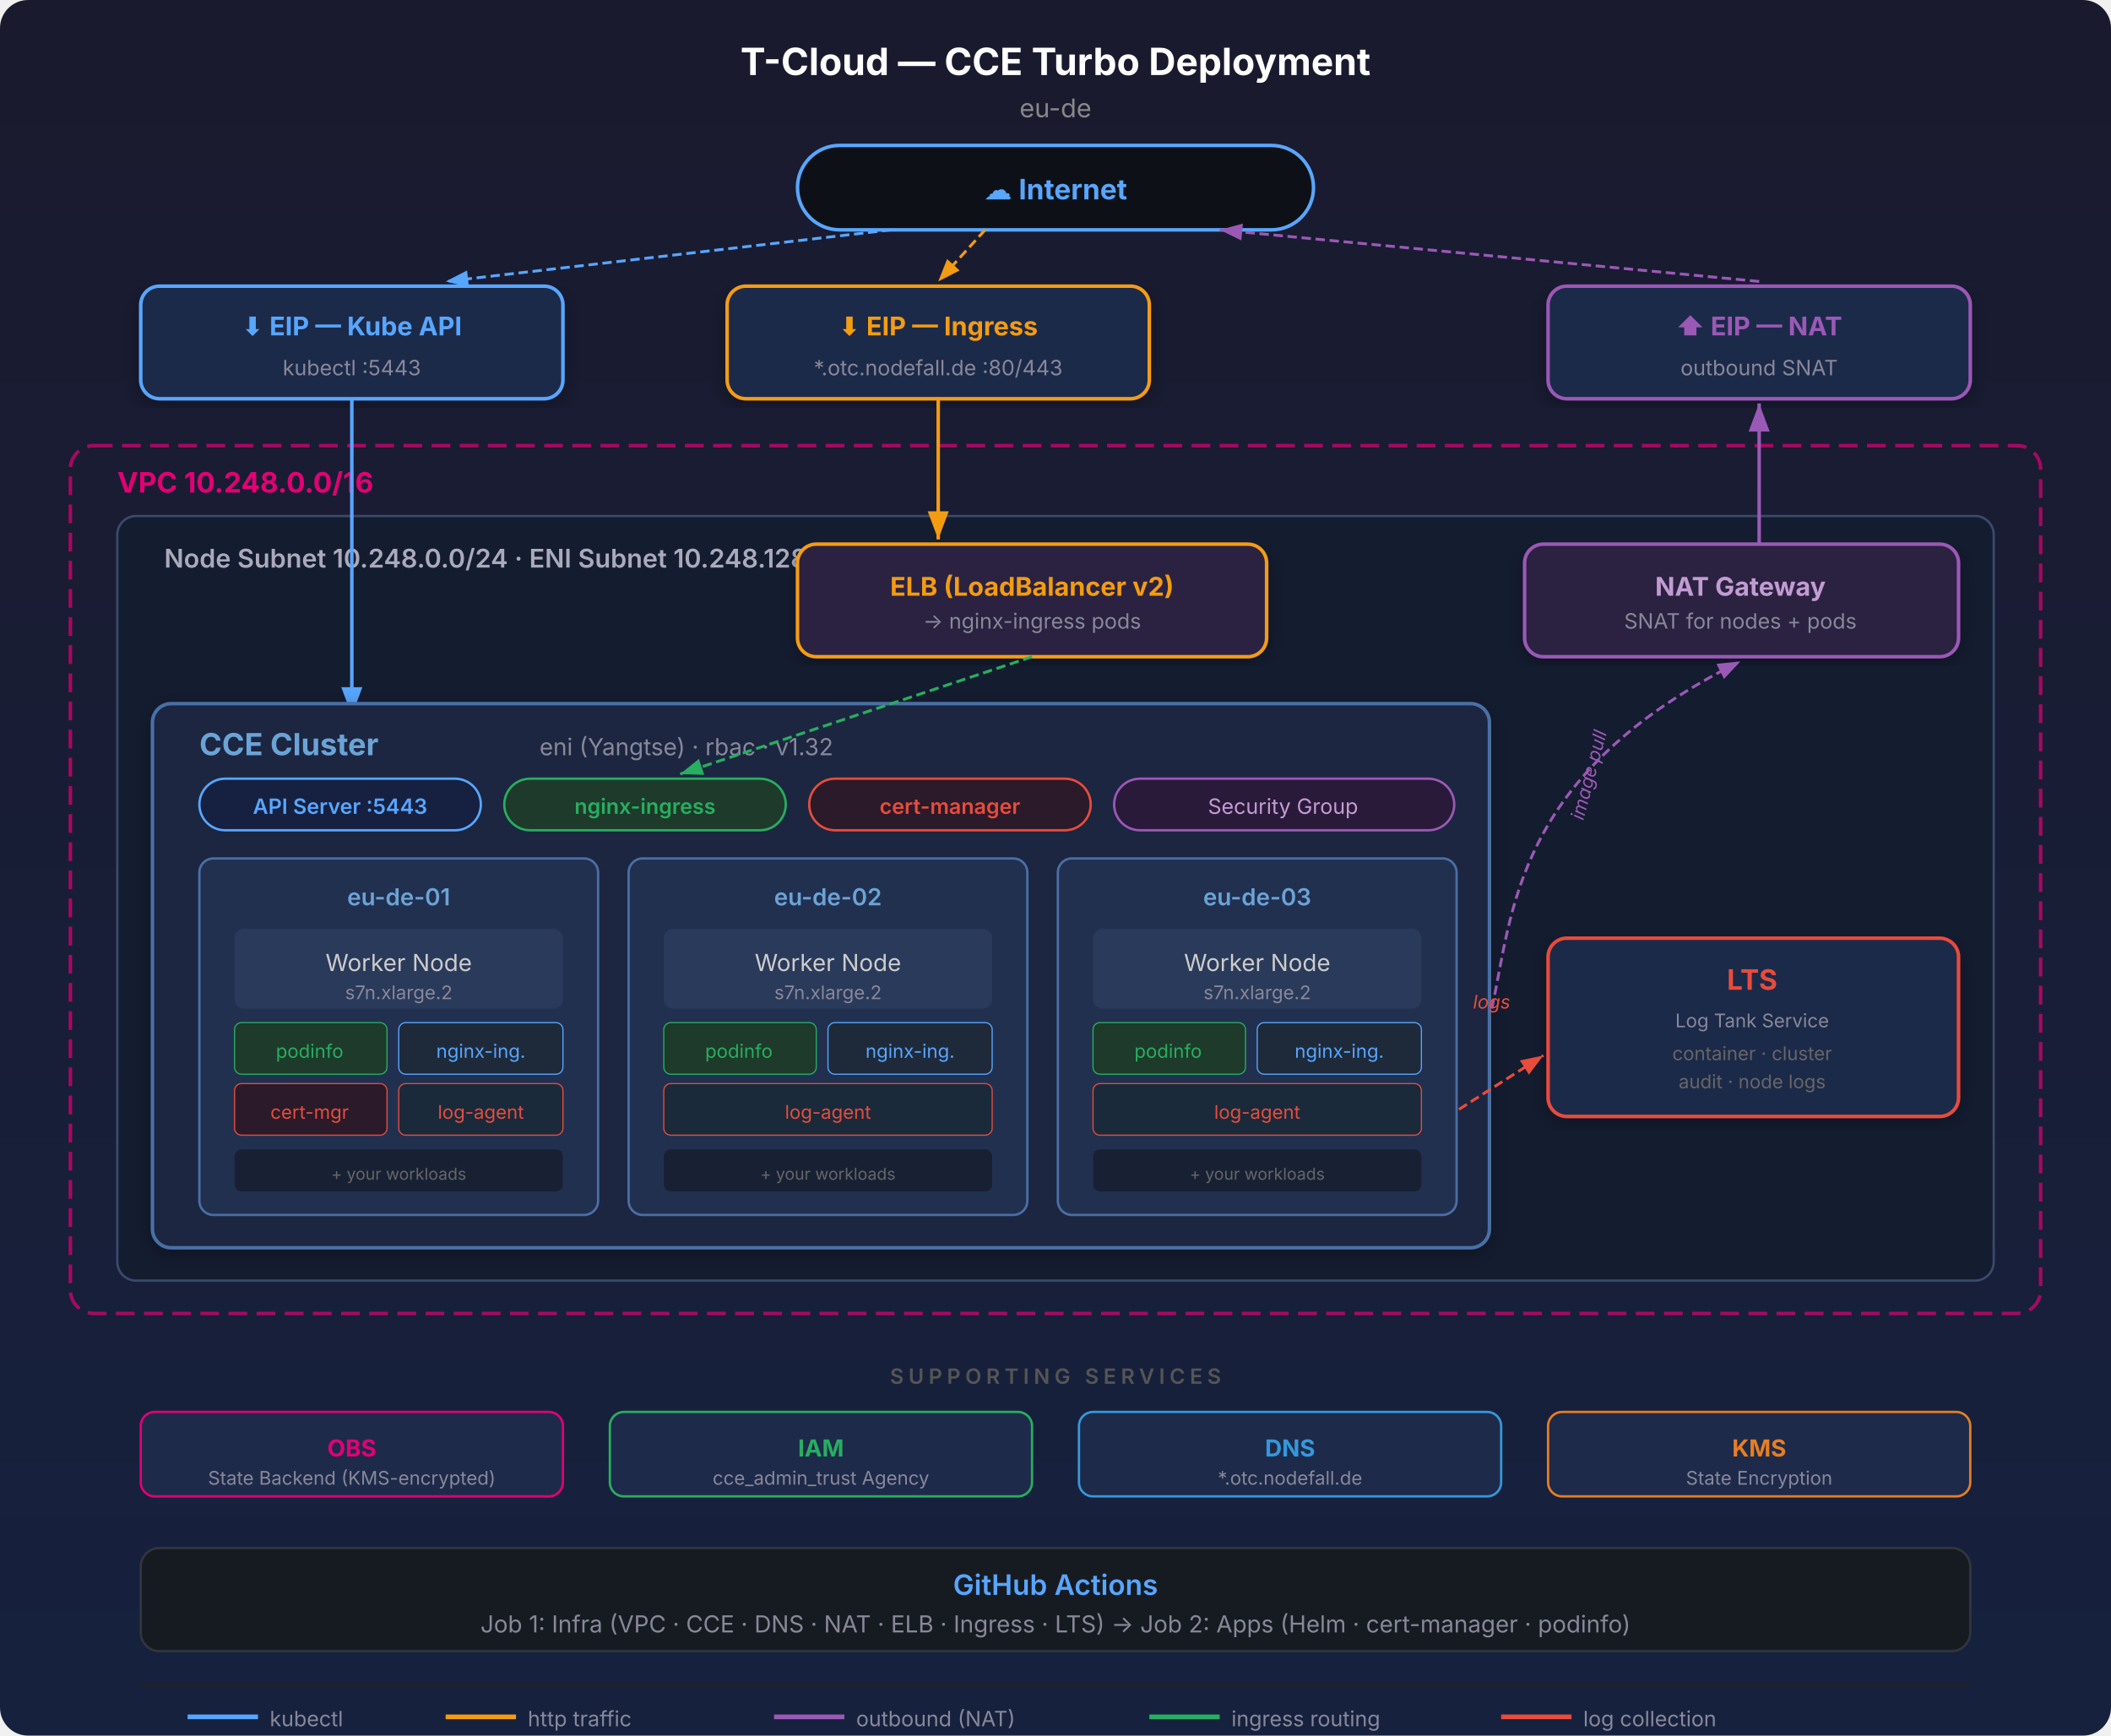
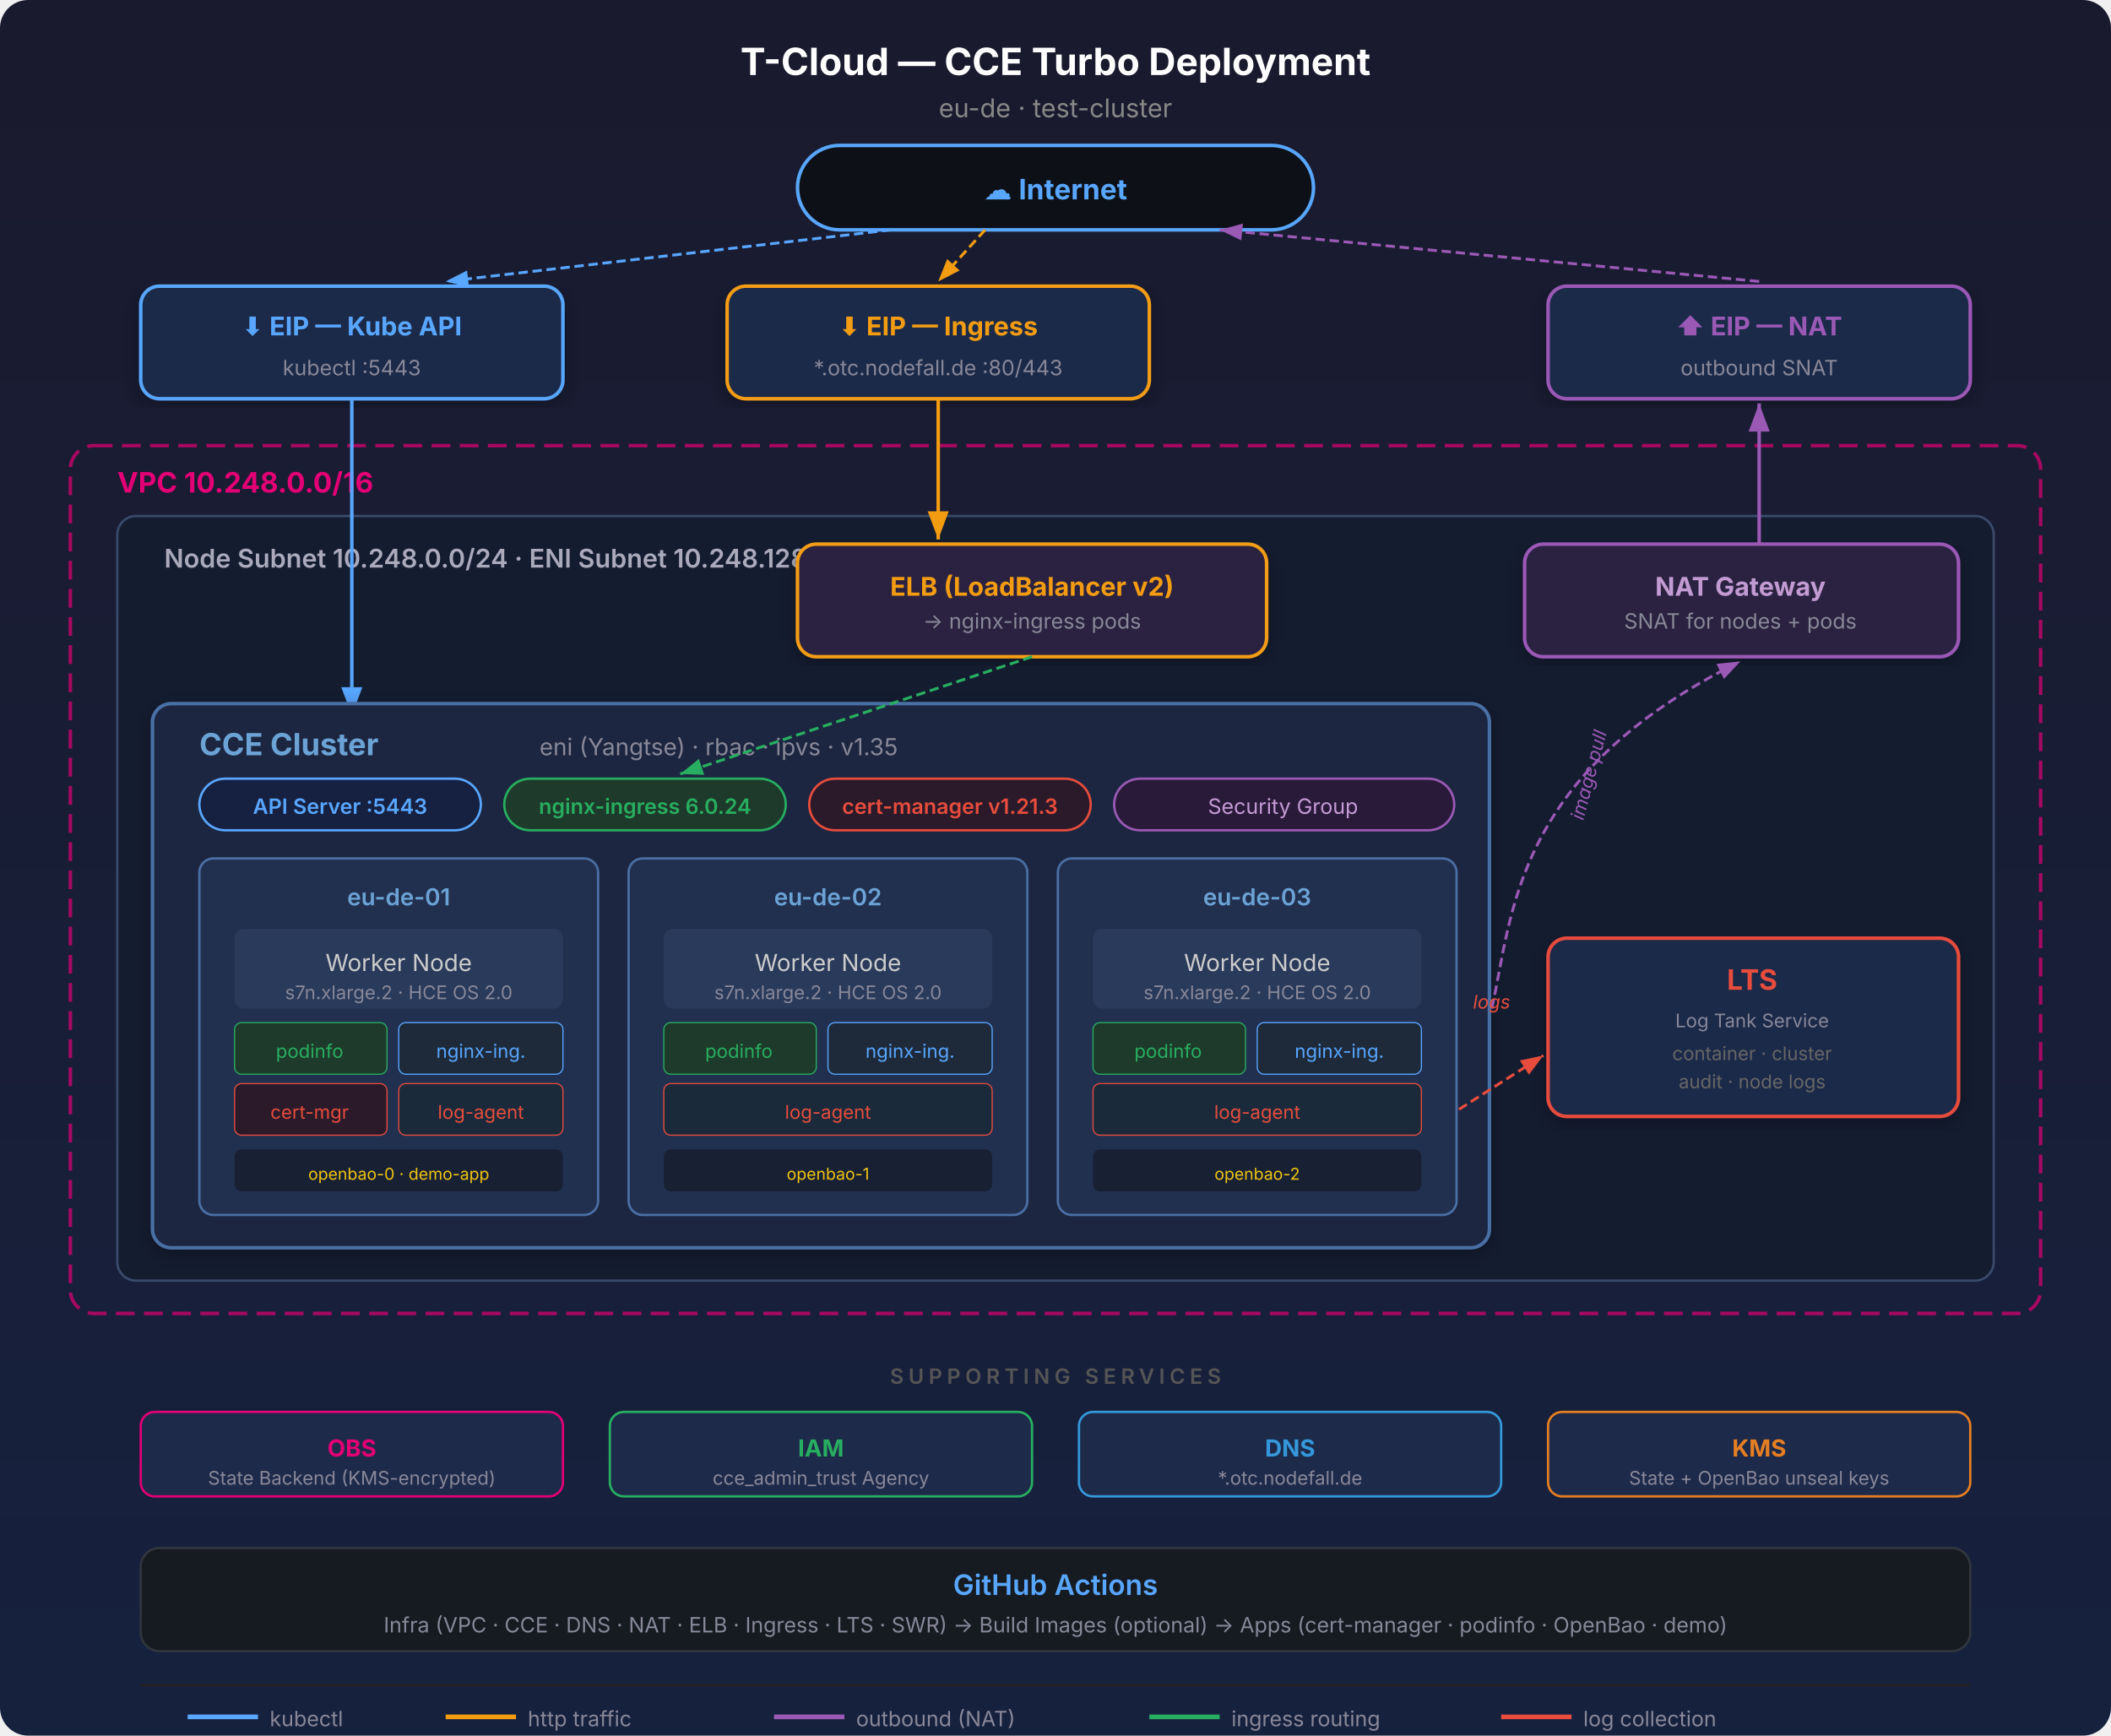
<svg xmlns="http://www.w3.org/2000/svg" viewBox="0 0 900 740" font-family="Inter, -apple-system, sans-serif">
  <defs>
    <linearGradient id="bg" x1="0" y1="0" x2="0" y2="1">
      <stop offset="0%" stop-color="#1a1a2e" />
      <stop offset="100%" stop-color="#16213e" />
    </linearGradient>
    <filter id="shadow" x="-4%" y="-4%" width="108%" height="112%">
      <feDropShadow dx="0" dy="2" stdDeviation="4" flood-color="#000" flood-opacity="0.3" />
    </filter>
    <marker id="arrB" markerWidth="8" markerHeight="6" refX="8" refY="3" orient="auto">
      <path d="M0,0 L8,3 L0,6" fill="#58a6ff" />
    </marker>
    <marker id="arrO" markerWidth="8" markerHeight="6" refX="8" refY="3" orient="auto">
      <path d="M0,0 L8,3 L0,6" fill="#f39c12" />
    </marker>
    <marker id="arrG" markerWidth="8" markerHeight="6" refX="8" refY="3" orient="auto">
      <path d="M0,0 L8,3 L0,6" fill="#27ae60" />
    </marker>
    <marker id="arrR" markerWidth="8" markerHeight="6" refX="8" refY="3" orient="auto">
      <path d="M0,0 L8,3 L0,6" fill="#e74c3c" />
    </marker>
    <marker id="arrP" markerWidth="8" markerHeight="6" refX="8" refY="3" orient="auto">
      <path d="M0,0 L8,3 L0,6" fill="#9b59b6" />
    </marker>
  </defs>
  <rect width="900" height="740" rx="12" fill="url(#bg)" />
  <text x="450" y="32" text-anchor="middle" fill="#fff" font-size="16" font-weight="700">T-Cloud — CCE Turbo Deployment</text>
-   <text x="450" y="50" text-anchor="middle" fill="#888" font-size="11">eu-de</text>
+   <text x="450" y="50" text-anchor="middle" fill="#888" font-size="11">eu-de · test-cluster</text>
  <rect x="340" y="62" width="220" height="36" rx="18" fill="#0d1117" stroke="#58a6ff" stroke-width="1.5" />
  <text x="450" y="85" text-anchor="middle" fill="#58a6ff" font-size="12" font-weight="700">☁  Internet</text>
  <rect x="60" y="122" width="180" height="48" rx="8" fill="#1e2a4a" stroke="#58a6ff" stroke-width="1.5" filter="url(#shadow)" />
  <text x="150" y="143" text-anchor="middle" fill="#58a6ff" font-size="11" font-weight="700">⬇ EIP — Kube API</text>
  <text x="150" y="160" text-anchor="middle" fill="#889" font-size="9">kubectl :5443</text>
  <rect x="310" y="122" width="180" height="48" rx="8" fill="#1e2a4a" stroke="#f39c12" stroke-width="1.5" filter="url(#shadow)" />
  <text x="400" y="143" text-anchor="middle" fill="#f39c12" font-size="11" font-weight="700">⬇ EIP — Ingress</text>
  <text x="400" y="160" text-anchor="middle" fill="#889" font-size="9">*.otc.nodefall.de :80/443</text>
  <rect x="660" y="122" width="180" height="48" rx="8" fill="#1e2a4a" stroke="#9b59b6" stroke-width="1.5" filter="url(#shadow)" />
  <text x="750" y="143" text-anchor="middle" fill="#9b59b6" font-size="11" font-weight="700">⬆ EIP — NAT</text>
  <text x="750" y="160" text-anchor="middle" fill="#889" font-size="9">outbound SNAT</text>
  <line x1="380" y1="98" x2="190" y2="120" stroke="#58a6ff" stroke-width="1.2" stroke-dasharray="4 2" marker-end="url(#arrB)" />
  <line x1="420" y1="98" x2="400" y2="120" stroke="#f39c12" stroke-width="1.2" stroke-dasharray="4 2" marker-end="url(#arrO)" />
  <line x1="750" y1="120" x2="520" y2="98" stroke="#9b59b6" stroke-width="1.2" stroke-dasharray="4 2" marker-end="url(#arrP)" />
  <rect x="30" y="190" width="840" height="370" rx="10" fill="none" stroke="#e20074" stroke-width="1.5" stroke-dasharray="8 4" opacity="0.7" />
  <text x="50" y="210" fill="#e20074" font-size="12" font-weight="700">VPC  10.248.0.0/16</text>
  <rect x="50" y="220" width="800" height="326" rx="8" fill="#141c30" stroke="#3a4a6a" stroke-width="1" />
  <text x="70" y="242" fill="#aab" font-size="11" font-weight="600">Node Subnet  10.248.0.0/24  ·  ENI Subnet  10.248.128.0/18</text>
  <rect x="650" y="232" width="185" height="48" rx="8" fill="#2a2040" stroke="#9b59b6" stroke-width="1.5" filter="url(#shadow)" />
  <text x="742" y="254" text-anchor="middle" fill="#c39bd3" font-size="11" font-weight="700">NAT Gateway</text>
  <text x="742" y="268" text-anchor="middle" fill="#889" font-size="9">SNAT for nodes + pods</text>
  <line x1="750" y1="232" x2="750" y2="172" stroke="#9b59b6" stroke-width="1.5" marker-end="url(#arrP)" />
  <rect x="340" y="232" width="200" height="48" rx="8" fill="#2a2040" stroke="#f39c12" stroke-width="1.5" filter="url(#shadow)" />
  <text x="440" y="254" text-anchor="middle" fill="#f39c12" font-size="11" font-weight="700">ELB  (LoadBalancer v2)</text>
  <text x="440" y="268" text-anchor="middle" fill="#889" font-size="9">→ nginx-ingress pods</text>
  <line x1="400" y1="170" x2="400" y2="230" stroke="#f39c12" stroke-width="1.5" marker-end="url(#arrO)" />
  <line x1="150" y1="170" x2="150" y2="305" stroke="#58a6ff" stroke-width="1.5" marker-end="url(#arrB)" />
  <rect x="65" y="300" width="570" height="232" rx="8" fill="#1a2540" stroke="#4a6fa5" stroke-width="1.5" filter="url(#shadow)" />
  <text x="85" y="322" fill="#6ba3d6" font-size="13" font-weight="700">CCE Cluster</text>
-   <text x="230" y="322" fill="#889" font-size="10">eni (Yangtse) · rbac · v1.32</text>
+   <text x="230" y="322" fill="#889" font-size="10">eni (Yangtse) · rbac · ipvs · v1.35</text>
  <rect x="85" y="332" width="120" height="22" rx="11" fill="#162040" stroke="#58a6ff" stroke-width="1" />
  <text x="145" y="347" text-anchor="middle" fill="#58a6ff" font-size="9" font-weight="600">API Server :5443</text>
  <rect x="215" y="332" width="120" height="22" rx="11" fill="#1e3a2a" stroke="#27ae60" stroke-width="1" />
-   <text x="275" y="347" text-anchor="middle" fill="#27ae60" font-size="9" font-weight="600">nginx-ingress</text>
+   <text x="275" y="347" text-anchor="middle" fill="#27ae60" font-size="9" font-weight="600">nginx-ingress 6.0.24</text>
  <rect x="345" y="332" width="120" height="22" rx="11" fill="#2a1a2a" stroke="#e74c3c" stroke-width="1" />
-   <text x="405" y="347" text-anchor="middle" fill="#e74c3c" font-size="9" font-weight="600">cert-manager</text>
+   <text x="405" y="347" text-anchor="middle" fill="#e74c3c" font-size="9" font-weight="600">cert-manager v1.21.3</text>
  <rect x="475" y="332" width="145" height="22" rx="11" fill="#2a1a3a" stroke="#9b59b6" stroke-width="1" />
  <text x="547" y="347" text-anchor="middle" fill="#c39bd3" font-size="9">Security Group</text>
  <line x1="440" y1="280" x2="290" y2="330" stroke="#27ae60" stroke-width="1.2" stroke-dasharray="4 2" marker-end="url(#arrG)" />
  <rect x="85" y="366" width="170" height="152" rx="6" fill="#223050" stroke="#4a6fa5" stroke-width="1" />
  <text x="170" y="386" text-anchor="middle" fill="#6ba3d6" font-size="10" font-weight="600">eu-de-01</text>
  <rect x="100" y="396" width="140" height="34" rx="4" fill="#2a3a5a" />
  <text x="170" y="414" text-anchor="middle" fill="#ccc" font-size="10">Worker Node</text>
-   <text x="170" y="426" text-anchor="middle" fill="#889" font-size="8">s7n.xlarge.2</text>
+   <text x="170" y="426" text-anchor="middle" fill="#889" font-size="8">s7n.xlarge.2 · HCE OS 2.0</text>
  <rect x="100" y="436" width="65" height="22" rx="3" fill="#1e3a2a" stroke="#27ae60" stroke-width="0.5" />
  <text x="132" y="451" text-anchor="middle" fill="#27ae60" font-size="8">podinfo</text>
  <rect x="170" y="436" width="70" height="22" rx="3" fill="#1e2a3a" stroke="#58a6ff" stroke-width="0.5" />
  <text x="205" y="451" text-anchor="middle" fill="#58a6ff" font-size="8">nginx-ing.</text>
  <rect x="100" y="462" width="65" height="22" rx="3" fill="#2a1a2a" stroke="#e74c3c" stroke-width="0.5" />
  <text x="132" y="477" text-anchor="middle" fill="#e74c3c" font-size="8">cert-mgr</text>
  <rect x="170" y="462" width="70" height="22" rx="3" fill="#1a2a3a" stroke="#e74c3c" stroke-width="0.5" />
  <text x="205" y="477" text-anchor="middle" fill="#e74c3c" font-size="8">log-agent</text>
  <rect x="100" y="490" width="140" height="18" rx="3" fill="#0d1117" opacity="0.5" />
-   <text x="170" y="503" text-anchor="middle" fill="#666" font-size="7">+ your workloads</text>
+   <text x="170" y="503" text-anchor="middle" fill="#f1c40f" font-size="7">openbao-0 · demo-app</text>
  <rect x="268" y="366" width="170" height="152" rx="6" fill="#223050" stroke="#4a6fa5" stroke-width="1" />
  <text x="353" y="386" text-anchor="middle" fill="#6ba3d6" font-size="10" font-weight="600">eu-de-02</text>
  <rect x="283" y="396" width="140" height="34" rx="4" fill="#2a3a5a" />
  <text x="353" y="414" text-anchor="middle" fill="#ccc" font-size="10">Worker Node</text>
-   <text x="353" y="426" text-anchor="middle" fill="#889" font-size="8">s7n.xlarge.2</text>
+   <text x="353" y="426" text-anchor="middle" fill="#889" font-size="8">s7n.xlarge.2 · HCE OS 2.0</text>
  <rect x="283" y="436" width="65" height="22" rx="3" fill="#1e3a2a" stroke="#27ae60" stroke-width="0.5" />
  <text x="315" y="451" text-anchor="middle" fill="#27ae60" font-size="8">podinfo</text>
  <rect x="353" y="436" width="70" height="22" rx="3" fill="#1e2a3a" stroke="#58a6ff" stroke-width="0.5" />
  <text x="388" y="451" text-anchor="middle" fill="#58a6ff" font-size="8">nginx-ing.</text>
  <rect x="283" y="462" width="140" height="22" rx="3" fill="#1a2a3a" stroke="#e74c3c" stroke-width="0.5" />
  <text x="353" y="477" text-anchor="middle" fill="#e74c3c" font-size="8">log-agent</text>
  <rect x="283" y="490" width="140" height="18" rx="3" fill="#0d1117" opacity="0.5" />
-   <text x="353" y="503" text-anchor="middle" fill="#666" font-size="7">+ your workloads</text>
+   <text x="353" y="503" text-anchor="middle" fill="#f1c40f" font-size="7">openbao-1</text>
  <rect x="451" y="366" width="170" height="152" rx="6" fill="#223050" stroke="#4a6fa5" stroke-width="1" />
  <text x="536" y="386" text-anchor="middle" fill="#6ba3d6" font-size="10" font-weight="600">eu-de-03</text>
  <rect x="466" y="396" width="140" height="34" rx="4" fill="#2a3a5a" />
  <text x="536" y="414" text-anchor="middle" fill="#ccc" font-size="10">Worker Node</text>
-   <text x="536" y="426" text-anchor="middle" fill="#889" font-size="8">s7n.xlarge.2</text>
+   <text x="536" y="426" text-anchor="middle" fill="#889" font-size="8">s7n.xlarge.2 · HCE OS 2.0</text>
  <rect x="466" y="436" width="65" height="22" rx="3" fill="#1e3a2a" stroke="#27ae60" stroke-width="0.5" />
  <text x="498" y="451" text-anchor="middle" fill="#27ae60" font-size="8">podinfo</text>
  <rect x="536" y="436" width="70" height="22" rx="3" fill="#1e2a3a" stroke="#58a6ff" stroke-width="0.5" />
  <text x="571" y="451" text-anchor="middle" fill="#58a6ff" font-size="8">nginx-ing.</text>
  <rect x="466" y="462" width="140" height="22" rx="3" fill="#1a2a3a" stroke="#e74c3c" stroke-width="0.5" />
  <text x="536" y="477" text-anchor="middle" fill="#e74c3c" font-size="8">log-agent</text>
  <rect x="466" y="490" width="140" height="18" rx="3" fill="#0d1117" opacity="0.5" />
-   <text x="536" y="503" text-anchor="middle" fill="#666" font-size="7">+ your workloads</text>
+   <text x="536" y="503" text-anchor="middle" fill="#f1c40f" font-size="7">openbao-2</text>
  <path d="M636,430 C645,390 645,330 742,282" stroke="#9b59b6" stroke-width="1.2" fill="none" stroke-dasharray="4 2" marker-end="url(#arrP)" />
  <text x="675" y="350" fill="#9b59b6" font-size="8" font-style="italic" transform="rotate(-75,675,350)">image pull</text>
  <rect x="660" y="400" width="175" height="76" rx="8" fill="#1e2a4a" stroke="#e74c3c" stroke-width="1.5" filter="url(#shadow)" />
  <text x="747" y="422" text-anchor="middle" fill="#e74c3c" font-size="12" font-weight="700">LTS</text>
  <text x="747" y="438" text-anchor="middle" fill="#889" font-size="8">Log Tank Service</text>
  <text x="747" y="452" text-anchor="middle" fill="#666" font-size="8">container · cluster</text>
  <text x="747" y="464" text-anchor="middle" fill="#666" font-size="8">audit · node logs</text>
  <line x1="622" y1="473" x2="658" y2="450" stroke="#e74c3c" stroke-width="1.2" stroke-dasharray="4 2" marker-end="url(#arrR)" />
  <text x="628" y="430" fill="#e74c3c" font-size="8" font-style="italic">logs</text>
  <text x="450" y="590" text-anchor="middle" fill="#555" font-size="9" font-weight="600" letter-spacing="2">SUPPORTING SERVICES</text>
  <rect x="60" y="602" width="180" height="36" rx="6" fill="#1e2a4a" stroke="#e20074" stroke-width="1" />
  <text x="150" y="621" text-anchor="middle" fill="#e20074" font-size="10" font-weight="700">OBS</text>
  <text x="150" y="633" text-anchor="middle" fill="#889" font-size="8">State Backend (KMS-encrypted)</text>
  <rect x="260" y="602" width="180" height="36" rx="6" fill="#1e2a4a" stroke="#27ae60" stroke-width="1" />
  <text x="350" y="621" text-anchor="middle" fill="#27ae60" font-size="10" font-weight="700">IAM</text>
  <text x="350" y="633" text-anchor="middle" fill="#889" font-size="8">cce_admin_trust Agency</text>
  <rect x="460" y="602" width="180" height="36" rx="6" fill="#1e2a4a" stroke="#3498db" stroke-width="1" />
  <text x="550" y="621" text-anchor="middle" fill="#3498db" font-size="10" font-weight="700">DNS</text>
  <text x="550" y="633" text-anchor="middle" fill="#889" font-size="8">*.otc.nodefall.de</text>
  <rect x="660" y="602" width="180" height="36" rx="6" fill="#1e2a4a" stroke="#e67e22" stroke-width="1" />
  <text x="750" y="621" text-anchor="middle" fill="#e67e22" font-size="10" font-weight="700">KMS</text>
-   <text x="750" y="633" text-anchor="middle" fill="#889" font-size="8">State Encryption</text>
+   <text x="750" y="633" text-anchor="middle" fill="#889" font-size="8">State + OpenBao unseal keys</text>
  <rect x="60" y="660" width="780" height="44" rx="8" fill="#161b22" stroke="#30363d" stroke-width="1" />
  <text x="450" y="680" text-anchor="middle" fill="#58a6ff" font-size="12" font-weight="600">GitHub Actions</text>
-   <text x="450" y="696" text-anchor="middle" fill="#889" font-size="10">Job 1: Infra (VPC · CCE · DNS · NAT · ELB · Ingress · LTS)   →   Job 2: Apps (Helm · cert-manager · podinfo)</text>
+   <text x="450" y="696" text-anchor="middle" fill="#889" font-size="9">Infra (VPC · CCE · DNS · NAT · ELB · Ingress · LTS · SWR)  →  Build Images (optional)  →  Apps (cert-manager · podinfo · OpenBao · demo)</text>
  <rect x="60" y="718" width="780" height="1" fill="#222" />
  <line x1="80" y1="732" x2="110" y2="732" stroke="#58a6ff" stroke-width="2" />
  <text x="115" y="736" fill="#889" font-size="9">kubectl</text>
  <line x1="190" y1="732" x2="220" y2="732" stroke="#f39c12" stroke-width="2" />
  <text x="225" y="736" fill="#889" font-size="9">http traffic</text>
  <line x1="330" y1="732" x2="360" y2="732" stroke="#9b59b6" stroke-width="2" />
  <text x="365" y="736" fill="#889" font-size="9">outbound (NAT)</text>
  <line x1="490" y1="732" x2="520" y2="732" stroke="#27ae60" stroke-width="2" />
  <text x="525" y="736" fill="#889" font-size="9">ingress routing</text>
  <line x1="640" y1="732" x2="670" y2="732" stroke="#e74c3c" stroke-width="2" />
  <text x="675" y="736" fill="#889" font-size="9">log collection</text>
</svg>
